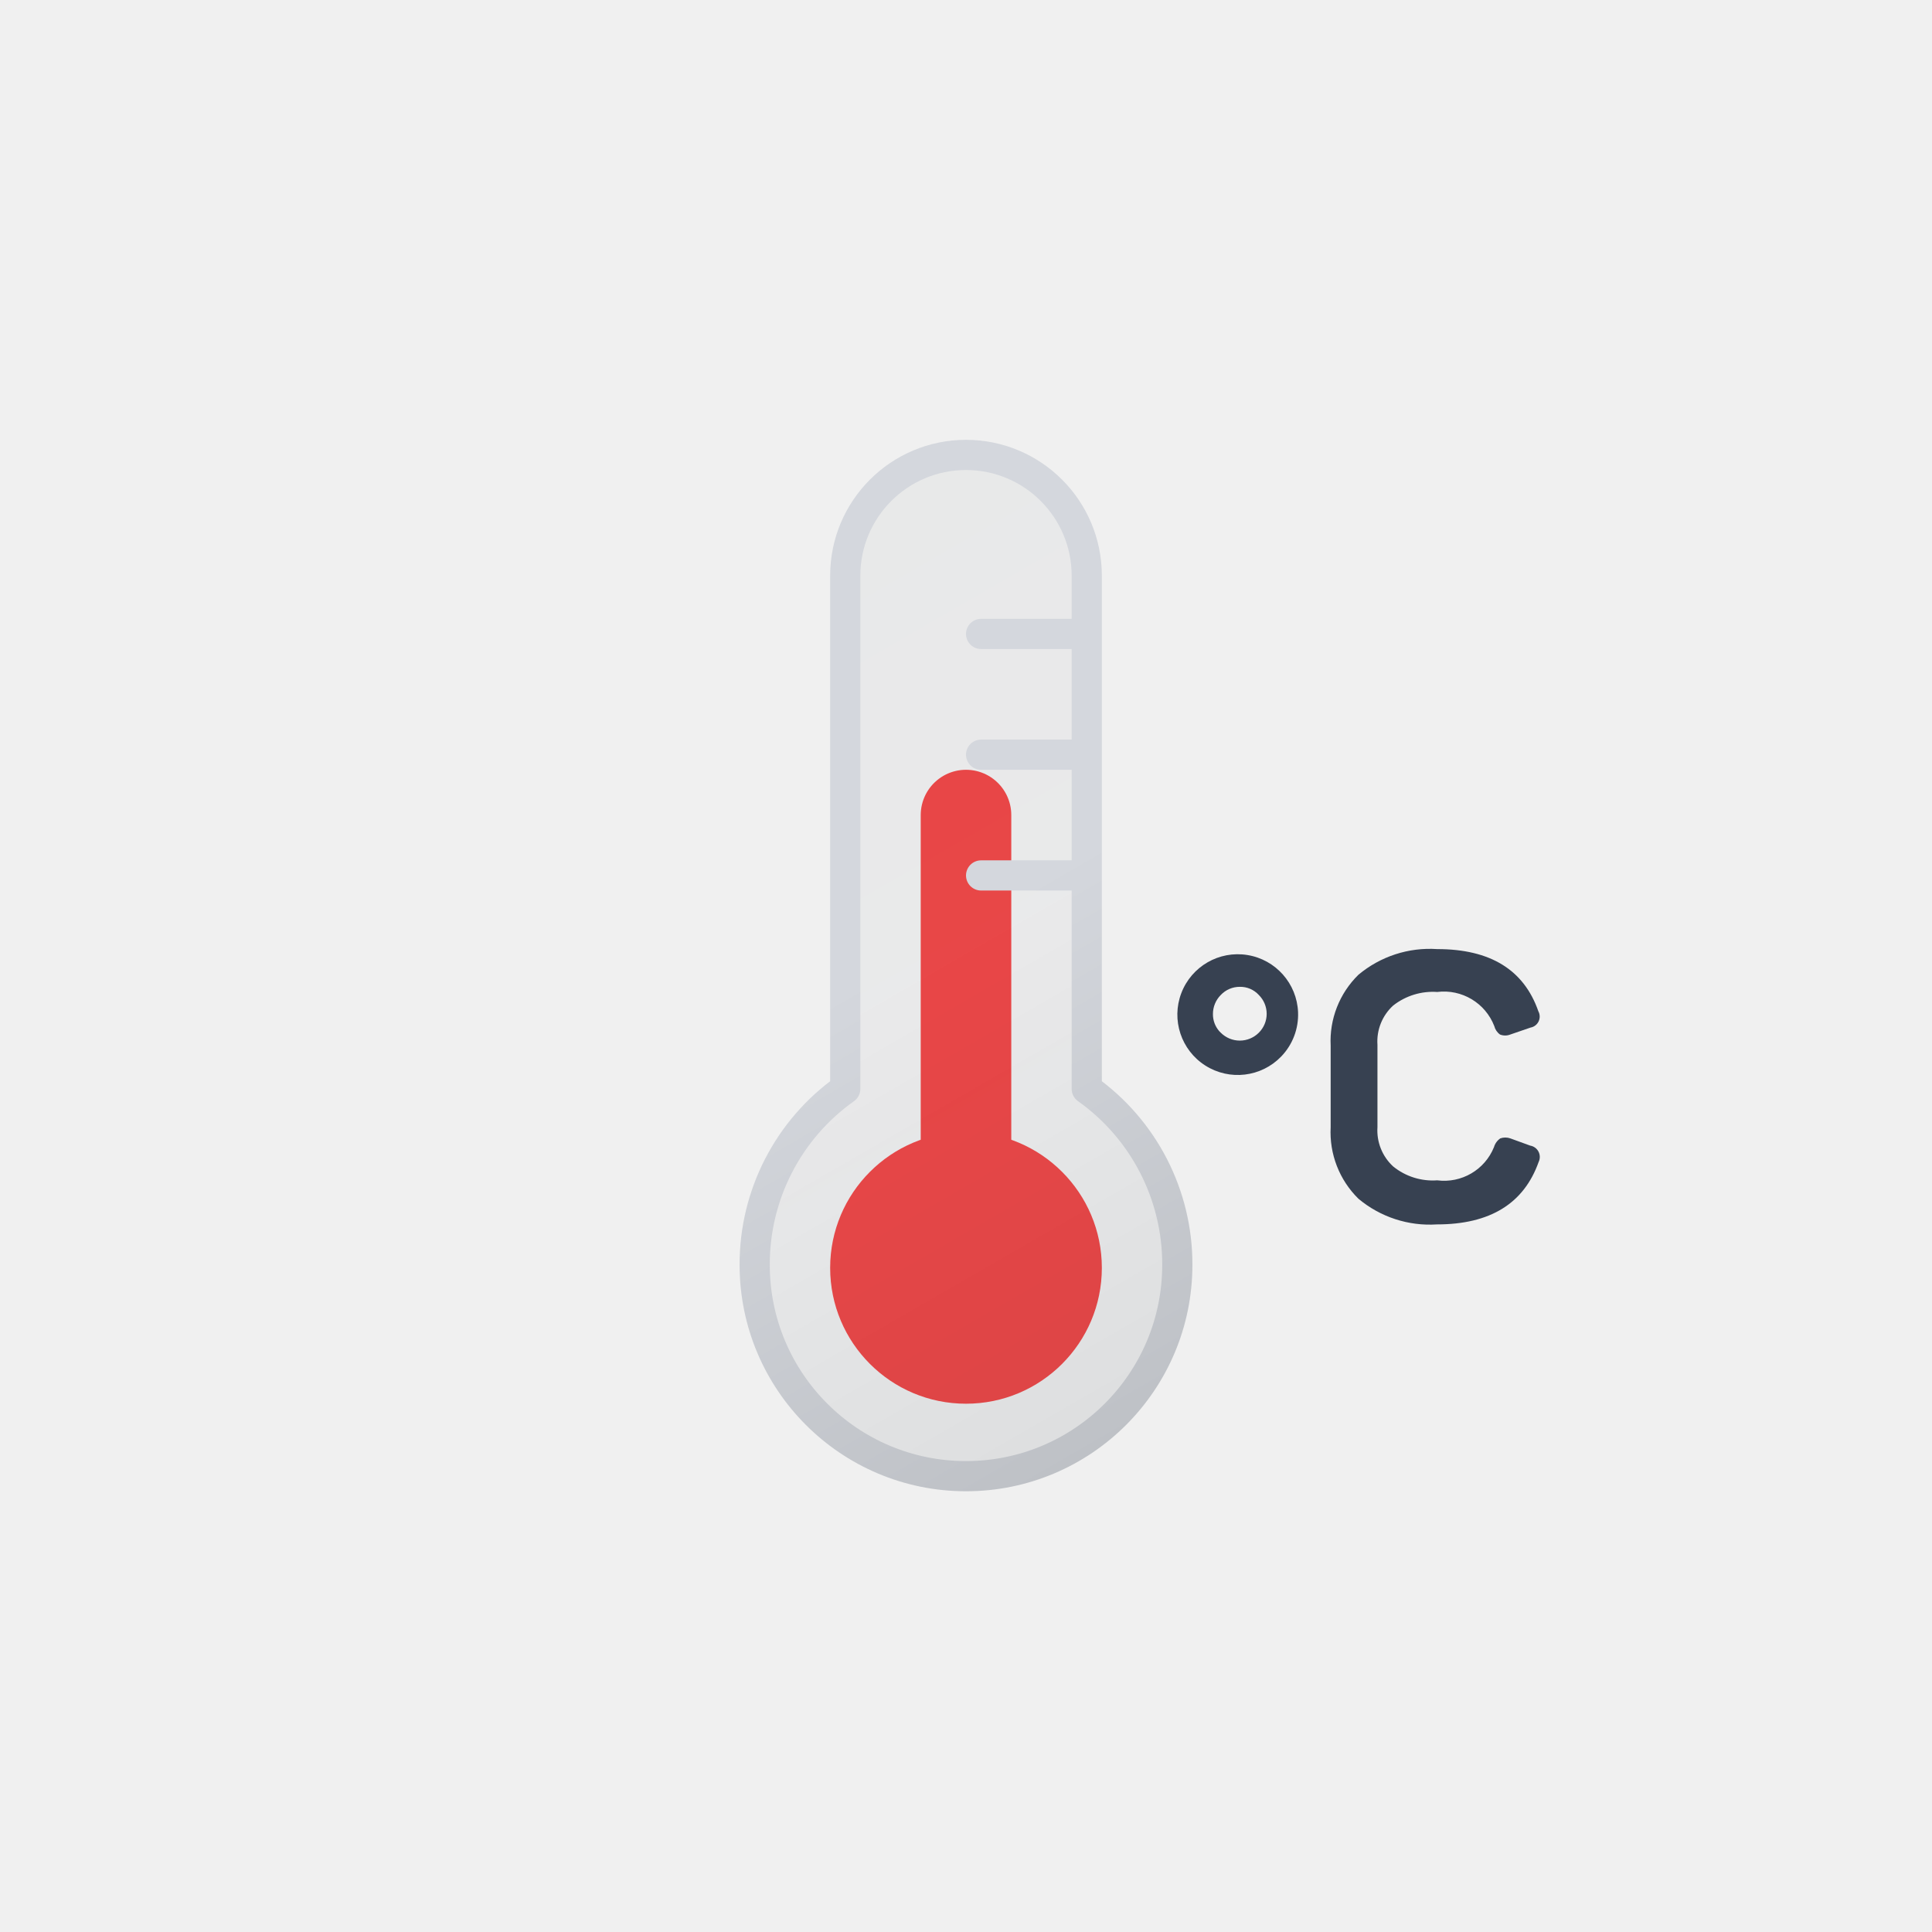
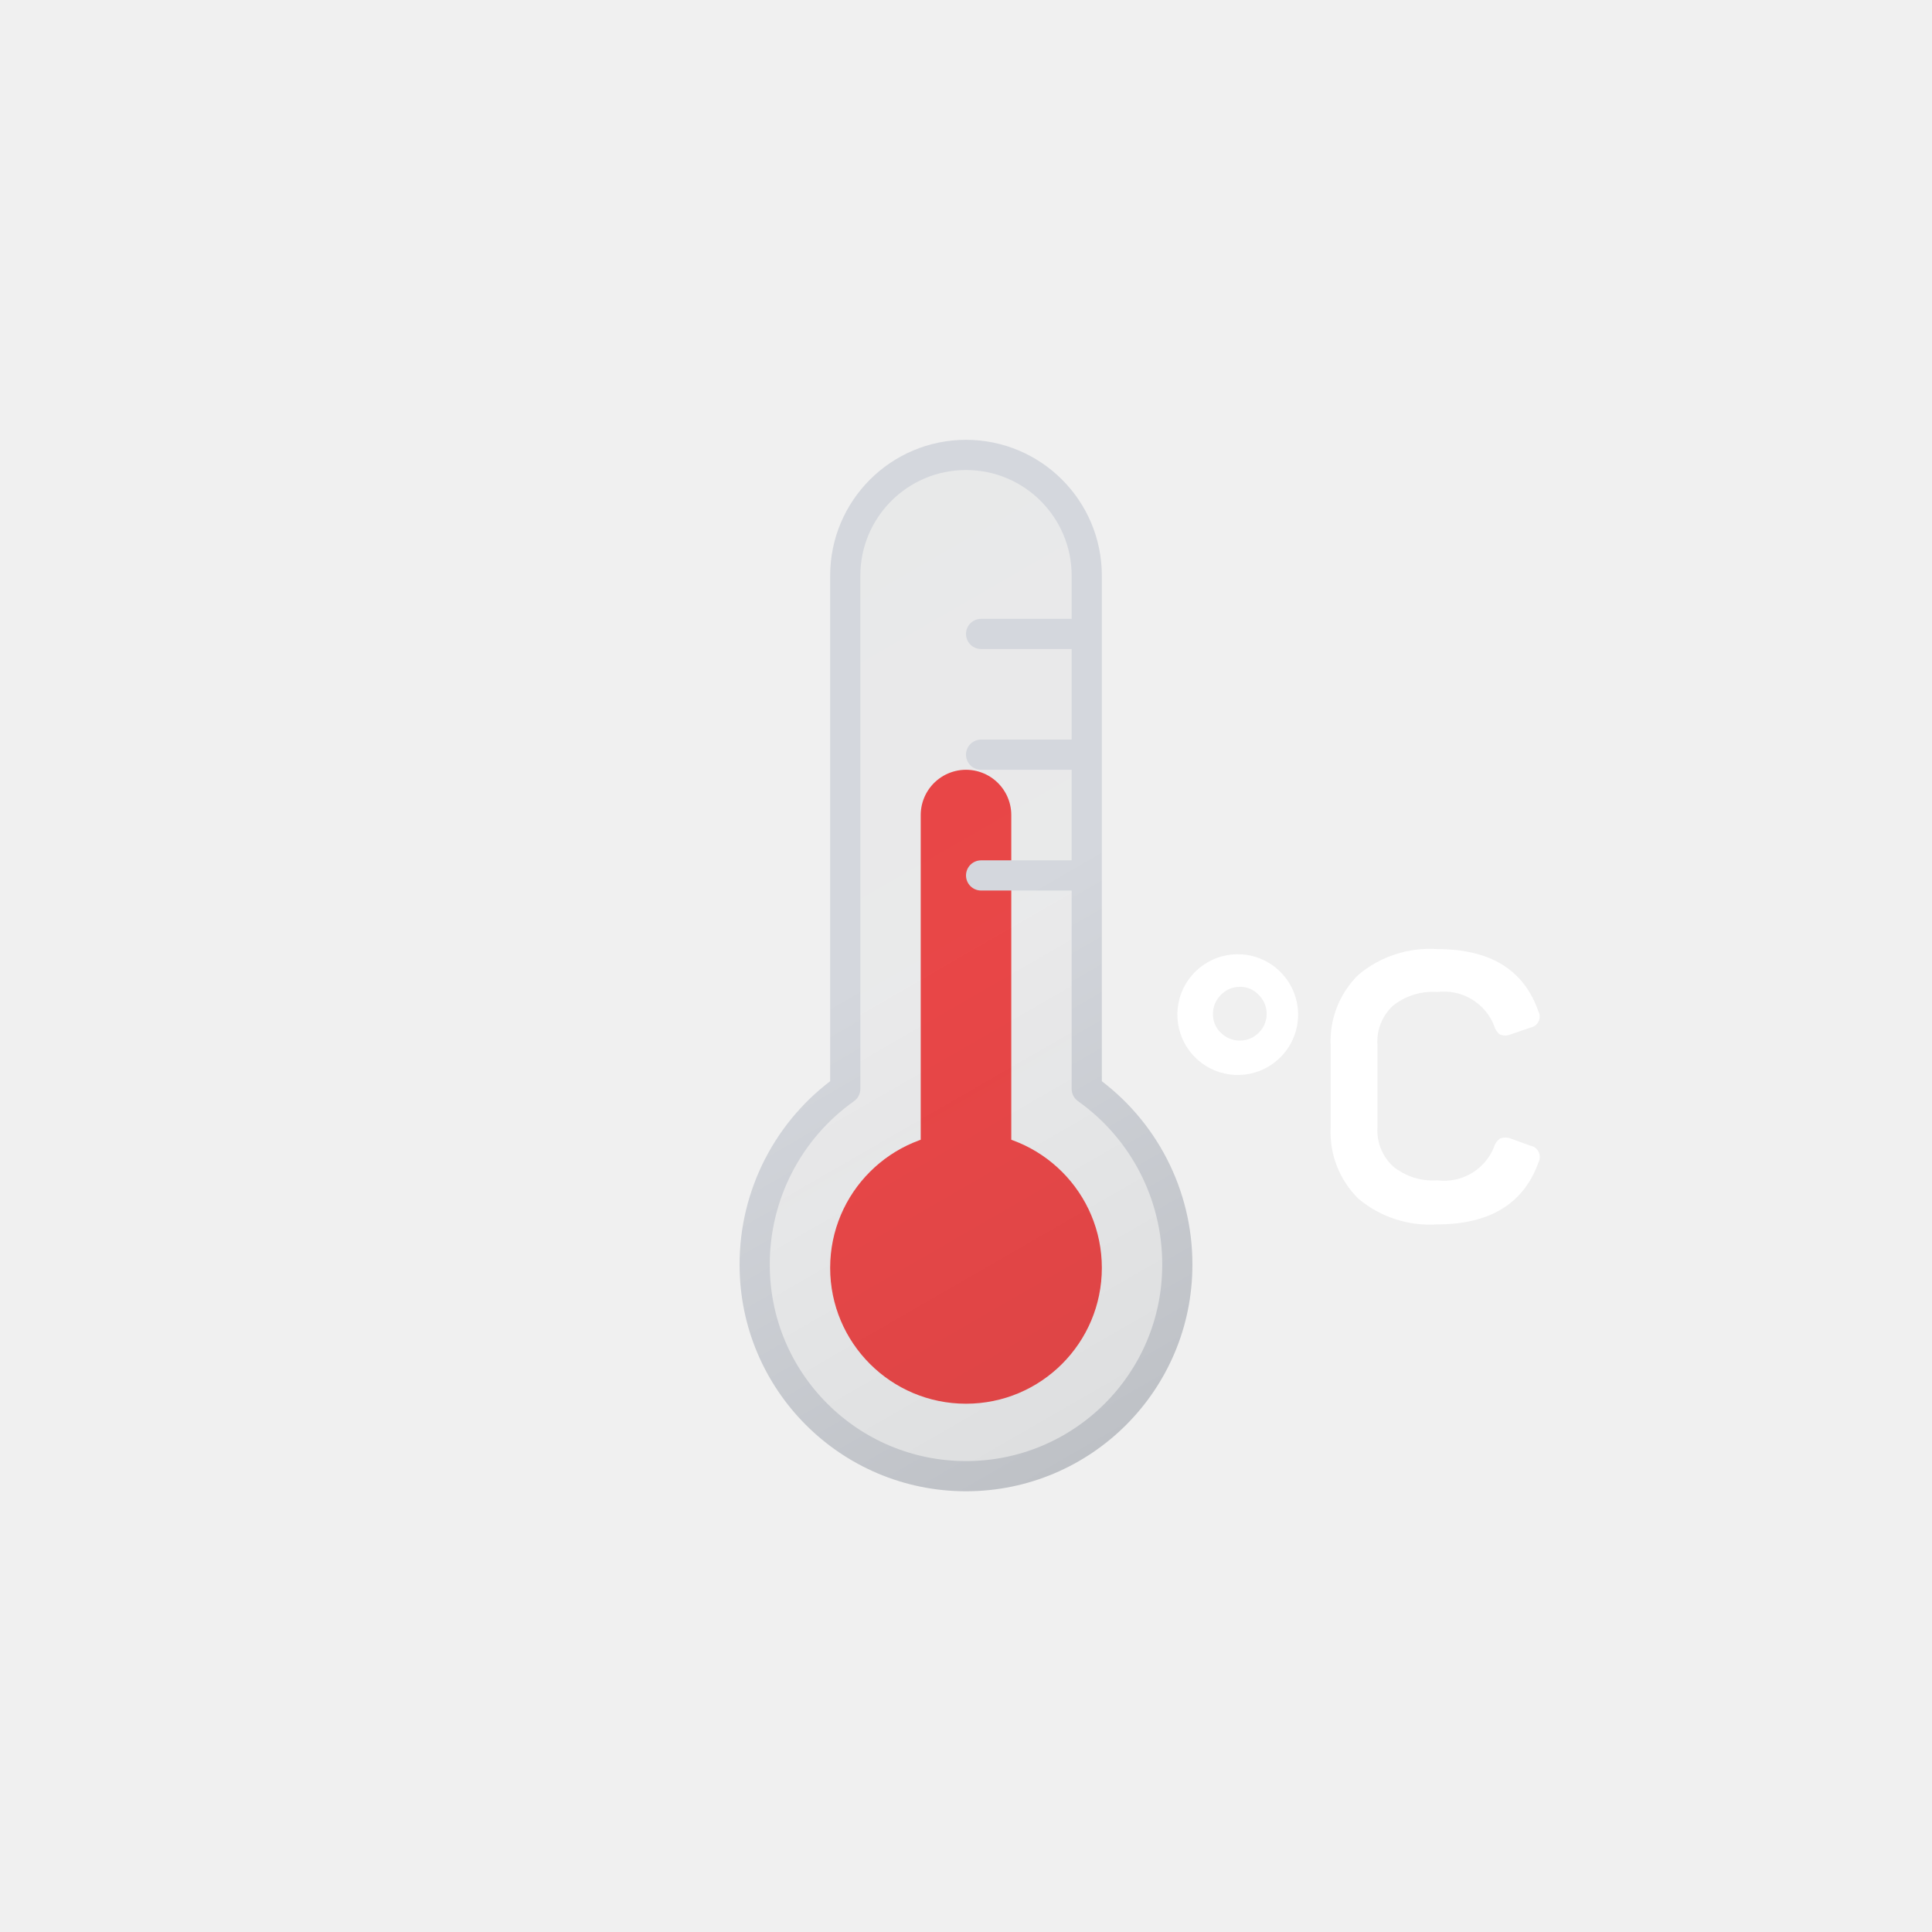
<svg xmlns="http://www.w3.org/2000/svg" viewBox="0 0 64 64">
  <defs>
    <linearGradient id="a" x1="23.73" y1="19.16" x2="39.18" y2="45.93" gradientUnits="userSpaceOnUse">
      <stop offset="0" stop-color="#515a69" stop-opacity="0.05" />
      <stop offset="0.45" stop-color="#6b7280" stop-opacity="0.05" />
      <stop offset="1" stop-color="#384354" stop-opacity="0.1" />
    </linearGradient>
    <linearGradient id="b" x1="23.48" y1="18.73" x2="39.43" y2="46.36" gradientUnits="userSpaceOnUse">
      <stop offset="0" stop-color="#d4d7dd" />
      <stop offset="0.45" stop-color="#d4d7dd" />
      <stop offset="1" stop-color="#bec1c6" />
    </linearGradient>
  </defs>
  <circle cx="32" cy="42" r="4.5" fill="#ef4444" />
  <path d="M32,27V42" fill="none" stroke="#ef4444" stroke-linecap="round" stroke-miterlimit="10" stroke-width="3">
    <animateTransform attributeName="transform" type="translate" values="0 0; 0 1; 0 0" dur="1s" repeatCount="indefinite" />
  </path>
  <path d="M39,41.9a7,7,0,1,1-14,0,7.12,7.12,0,0,1,3-5.83v-17a4,4,0,1,1,8,0v17A7.12,7.12,0,0,1,39,41.9ZM32.5,25H36m-3.5-4H36m-3.5,8H36" stroke-linecap="round" stroke-linejoin="round" fill="url(#a)" stroke="url(#b)" />
-   <path d="M42.44,35A2,2,0,1,1,43,33.53,2,2,0,0,1,42.44,35Zm-2-.79a.89.89,0,0,0,1.26,0,.88.88,0,0,0,0-1.25.83.83,0,0,0-.63-.27.86.86,0,0,0-.63.27.89.89,0,0,0-.26.63A.85.85,0,0,0,40.39,34.16Z" fill="#374151" />
-   <path d="M45,32.29a3.68,3.68,0,0,1,2.61-.85c1.75,0,2.87.68,3.35,2.06a.37.37,0,0,1-.26.54l-.67.23a.46.46,0,0,1-.34,0,.49.49,0,0,1-.19-.28,1.79,1.79,0,0,0-1.89-1.13,2.13,2.13,0,0,0-1.46.45,1.61,1.61,0,0,0-.52,1.3v2.73a1.62,1.62,0,0,0,.52,1.3,2.08,2.08,0,0,0,1.46.46A1.78,1.78,0,0,0,49.49,38a.53.53,0,0,1,.21-.29.5.5,0,0,1,.33,0l.66.24a.38.38,0,0,1,.28.54c-.49,1.38-1.61,2.07-3.37,2.07A3.68,3.68,0,0,1,45,39.71a3.09,3.09,0,0,1-.92-2.37v-2.7A3.07,3.07,0,0,1,45,32.29Z" fill="#374151" />
+   <path d="M42.44,35A2,2,0,1,1,43,33.53,2,2,0,0,1,42.44,35Zm-2-.79a.89.89,0,0,0,1.26,0,.88.88,0,0,0,0-1.25.83.83,0,0,0-.63-.27.86.86,0,0,0-.63.27.89.89,0,0,0-.26.63A.85.85,0,0,0,40.39,34.16Z" fill="#ffffff" />
+   <path d="M45,32.29a3.68,3.68,0,0,1,2.61-.85c1.75,0,2.87.68,3.35,2.06a.37.37,0,0,1-.26.54l-.67.23a.46.46,0,0,1-.34,0,.49.49,0,0,1-.19-.28,1.79,1.79,0,0,0-1.89-1.13,2.13,2.13,0,0,0-1.46.45,1.61,1.61,0,0,0-.52,1.3v2.73a1.62,1.62,0,0,0,.52,1.3,2.08,2.08,0,0,0,1.46.46A1.78,1.78,0,0,0,49.49,38a.53.53,0,0,1,.21-.29.5.5,0,0,1,.33,0l.66.24a.38.38,0,0,1,.28.54c-.49,1.38-1.61,2.07-3.37,2.07A3.68,3.68,0,0,1,45,39.71a3.09,3.09,0,0,1-.92-2.37v-2.7A3.07,3.07,0,0,1,45,32.29Z" fill="#ffffff" />
</svg>
